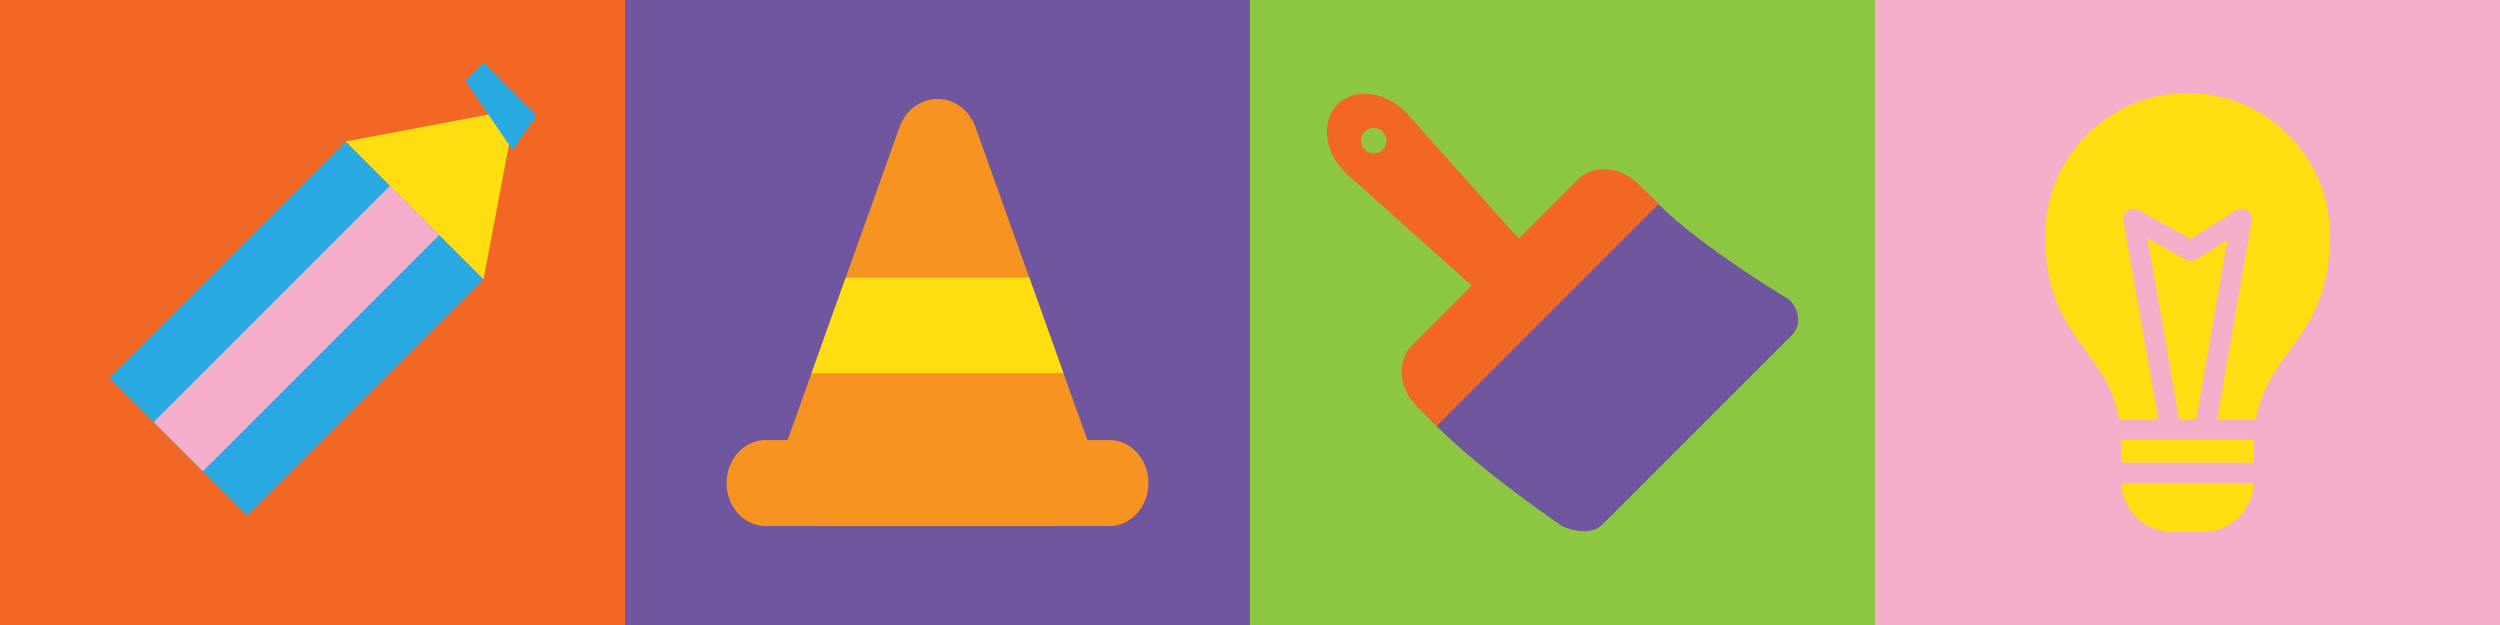
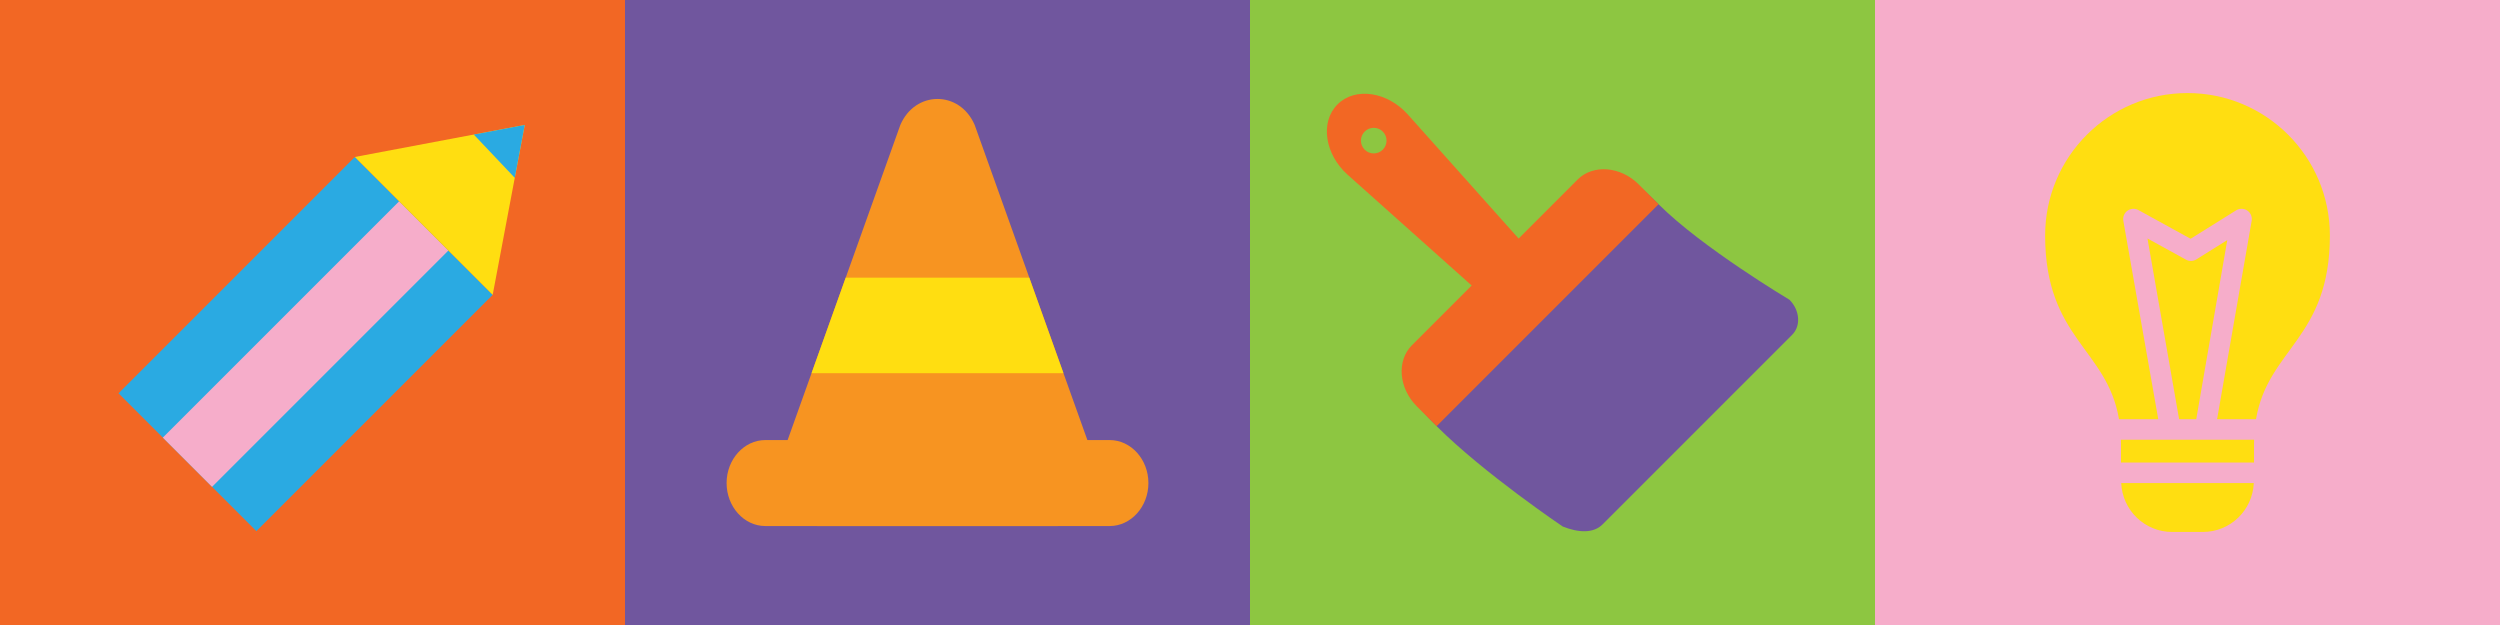
<svg xmlns="http://www.w3.org/2000/svg" xmlns:xlink="http://www.w3.org/1999/xlink" version="1.1" id="Layer_1" x="0px" y="0px" width="100%" height="100%" viewBox="0 0 1440 360" enable-background="new 0 0 1440 360" xml:space="preserve">
-   <rect x="360" fill="#70569E" width="360" height="360" />
-   <rect x="1080" fill="#F6ADCA" width="360" height="360" />
-   <rect fill="#F26724" width="360" height="360" />
-   <rect x="720" fill="#8DC641" width="360" height="360" />
-   <g>
-     <g>
-       <g>
-         <path fill="#FFDE11" d="M1282.909,138.285l-17.796,11.117c-1.813,1.137-4.102,1.204-5.981,0.165l-22.187-12.202l18.217,104.082     h9.878L1282.909,138.285z" />
-         <path fill="#FFDE11" d="M1260,53.599c-45.286,0-82,36.713-82,82c0,59.398,35.65,65.142,42.536,105.847h22.615l-20.102-114.197     c-0.416-2.246,0.499-4.532,2.353-5.869c1.853-1.339,4.307-1.492,6.31-0.387l30.079,16.541l26.217-16.376     c1.983-1.241,4.518-1.195,6.455,0.124c1.937,1.316,2.916,3.652,2.491,5.955l-19.908,114.208h22.421     c6.885-40.705,42.535-46.449,42.535-105.847C1342,90.311,1305.288,53.599,1260,53.599z" />
+   <defs id="defs69" />
+   <rect x="360" fill="#70569E" width="360" height="360" id="rect2" />
+   <rect x="1080" fill="#F6ADCA" width="360" height="360" id="rect4" />
+   <rect fill="#F26724" width="360" height="360" id="rect6" />
+   <rect x="720" fill="#8DC641" width="360" height="360" id="rect8" />
+   <g id="g22">
+     <g id="g20">
+       <g id="g14">
+         <path fill="#FFDE11" d="M1282.909,138.285l-17.796,11.117c-1.813,1.137-4.102,1.204-5.981,0.165l-22.187-12.202l18.217,104.082     h9.878L1282.909,138.285z" id="path10" />
+         <path fill="#FFDE11" d="M1260,53.599c-45.286,0-82,36.713-82,82c0,59.398,35.65,65.142,42.536,105.847h22.615l-20.102-114.197     c-0.416-2.246,0.499-4.532,2.353-5.869c1.853-1.339,4.307-1.492,6.31-0.387l30.079,16.541l26.217-16.376     c1.983-1.241,4.518-1.195,6.455,0.124c1.937,1.316,2.916,3.652,2.491,5.955l-19.908,114.208h22.421     c6.885-40.705,42.535-46.449,42.535-105.847C1342,90.311,1305.288,53.599,1260,53.599z" id="path12" />
      </g>
-       <path fill="#FFDE11" d="M1221.623,253.269c0.022,0.84,0.064,1.656,0.064,2.523v10.634h76.626v-10.634    c0-0.867,0.042-1.683,0.064-2.523H1221.623z" />
-       <path fill="#FFDE11" d="M1221.818,278.251c0.695,15.649,13.501,28.151,29.321,28.151h17.722c15.82,0,28.626-12.502,29.321-28.151    H1221.818z" />
+       <path fill="#FFDE11" d="M1221.623,253.269c0.022,0.84,0.064,1.656,0.064,2.523v10.634h76.626v-10.634    c0-0.867,0.042-1.683,0.064-2.523H1221.623z" id="path16" />
+       <path fill="#FFDE11" d="M1221.818,278.251c0.695,15.649,13.501,28.151,29.321,28.151h17.722c15.82,0,28.626-12.502,29.321-28.151    H1221.818z" id="path18" />
    </g>
  </g>
-   <g>
-     <rect x="74.51" y="133.09" transform="matrix(0.7071 -0.7071 0.7071 0.7071 -83.7954 176.174)" fill="#2AAAE2" width="192.505" height="112.295" />
-     <rect x="74.51" y="169.184" transform="matrix(0.7071 -0.7071 0.7071 0.7071 -83.7954 176.174)" fill="#F6ADCA" width="192.505" height="40.105" />
-     <polygon fill="#FFDE11" points="199.121,81.474 297,63 278.525,160.879  " />
-     <g>
-       <defs>
-         <polygon id="SVGID_1_" points="199.121,81.474 297,63 278.525,160.879    " />
+   <g id="g40" transform="translate(5.263158,8.947368)">
+     <rect x="74.51" y="133.09" transform="matrix(0.7071,-0.7071,0.7071,0.7071,-83.7954,176.174)" width="192.505" height="112.295" id="rect24" style="fill:#2aaae2" />
+     <rect x="74.51" y="169.184" transform="matrix(0.7071,-0.7071,0.7071,0.7071,-83.7954,176.174)" width="192.505" height="40.105" id="rect26" style="fill:#f6adca" />
+     <polygon points="297,63 278.525,160.879 199.121,81.474 " id="polygon28" style="fill:#ffde11" />
+     <g id="g38">
+       <defs id="defs31">
+         <polygon id="SVGID_1_" points="297,63 278.525,160.879 199.121,81.474 " />
      </defs>
      <clipPath id="SVGID_2_">
-         <use xlink:href="#SVGID_1_" overflow="visible" />
+         <use xlink:href="#SVGID_1_" overflow="visible" id="use33" style="overflow:visible" x="0" y="0" width="100%" height="100%" />
      </clipPath>
-       <rect x="273.24" y="38.289" transform="matrix(-0.7071 0.7071 -0.7071 -0.7071 549.8568 -78.9899)" clip-path="url(#SVGID_2_)" fill="#2AAAE2" width="36.095" height="72.19" />
    </g>
  </g>
-   <g>
-     <path fill="#F79421" d="M518.593,71.966l-69.146,193.32C441.906,282.77,453.388,303,470.854,303h138.293   c17.465,0,28.948-20.23,21.407-37.714l-69.146-193.32C552.799,52.011,527.201,52.011,518.593,71.966z" />
-     <path fill="#F79421" d="M639.17,303H440.83c-12.272,0-22.313-11.144-22.313-24.764v0c0-13.62,10.041-24.764,22.313-24.764h198.34   c12.272,0,22.313,11.144,22.313,24.764v0C661.483,291.856,651.442,303,639.17,303z" />
-     <g>
-       <defs>
+   <g id="g56">
+     <path fill="#F79421" d="M518.593,71.966l-69.146,193.32C441.906,282.77,453.388,303,470.854,303h138.293   c17.465,0,28.948-20.23,21.407-37.714l-69.146-193.32C552.799,52.011,527.201,52.011,518.593,71.966z" id="path42" />
+     <path fill="#F79421" d="M639.17,303H440.83c-12.272,0-22.313-11.144-22.313-24.764v0c0-13.62,10.041-24.764,22.313-24.764h198.34   c12.272,0,22.313,11.144,22.313,24.764v0C661.483,291.856,651.442,303,639.17,303z" id="path44" />
+     <g id="g54">
+       <defs id="defs47">
        <path id="SVGID_3_" d="M518.593,71.966l-69.146,193.32C441.906,282.77,453.388,303,470.854,303h138.293     c17.465,0,28.948-20.23,21.407-37.714l-69.146-193.32C552.799,52.011,527.201,52.011,518.593,71.966z" />
      </defs>
      <clipPath id="SVGID_4_">
-         <use xlink:href="#SVGID_3_" overflow="visible" />
+         <use xlink:href="#SVGID_3_" overflow="visible" id="use49" />
      </clipPath>
-       <path clip-path="url(#SVGID_4_)" fill="#FFDE11" d="M641.862,214.95H438.564c-10.909,0-19.834-9.906-19.834-22.013v-11.006    c0-12.107,8.925-22.013,19.834-22.013h203.299c10.909,0,19.834,9.906,19.834,22.013v11.006    C661.696,205.044,652.771,214.95,641.862,214.95z" />
+       <path clip-path="url(#SVGID_4_)" fill="#FFDE11" d="M641.862,214.95H438.564c-10.909,0-19.834-9.906-19.834-22.013v-11.006    c0-12.107,8.925-22.013,19.834-22.013h203.299c10.909,0,19.834,9.906,19.834,22.013v11.006    C661.696,205.044,652.771,214.95,641.862,214.95z" id="path52" />
    </g>
  </g>
-   <g>
-     <path fill="#70569E" d="M923.029,302.089l109.303-109.303c5.095-5.095,4.373-14.153-1.605-20.131c0,0-50.399-30.021-75.395-55.016   s-17.209-8.873-22.304-3.778L823.725,223.164c-5.095,5.095-23.391-4.865,3.778,22.304c27.169,27.169,72.616,57.795,72.616,57.795   C909.419,307.005,917.934,307.183,923.029,302.089z" />
-     <path fill="#F26724" d="M816.092,234.057L816.092,234.057c-10.46-10.46-11.724-26.313-2.808-35.228l95.409-95.409   c8.916-8.916,24.768-7.652,35.228,2.808v0l11.411,11.411L827.503,245.468L816.092,234.057z" />
-     <path fill="#F26724" d="M776.23,100.646l58.53,52.271l40.636,36.29l24.084-24.084l-36.29-40.636l-52.271-58.531   c-11.628-13.02-30.253-16.083-40.513-5.823C760.147,70.393,763.209,89.019,776.23,100.646z M786.056,75.783   c2.881-2.881,7.552-2.881,10.433,0c2.881,2.881,2.881,7.552,0,10.433c-2.881,2.881-7.552,2.881-10.433,0   C783.175,83.335,783.175,78.664,786.056,75.783z" />
+   <g id="g64">
+     <path fill="#70569E" d="M923.029,302.089l109.303-109.303c5.095-5.095,4.373-14.153-1.605-20.131c0,0-50.399-30.021-75.395-55.016   s-17.209-8.873-22.304-3.778L823.725,223.164c-5.095,5.095-23.391-4.865,3.778,22.304c27.169,27.169,72.616,57.795,72.616,57.795   C909.419,307.005,917.934,307.183,923.029,302.089z" id="path58" />
+     <path fill="#F26724" d="M816.092,234.057L816.092,234.057c-10.46-10.46-11.724-26.313-2.808-35.228l95.409-95.409   c8.916-8.916,24.768-7.652,35.228,2.808v0l11.411,11.411L827.503,245.468L816.092,234.057z" id="path60" />
+     <path fill="#F26724" d="M776.23,100.646l58.53,52.271l40.636,36.29l24.084-24.084l-36.29-40.636l-52.271-58.531   c-11.628-13.02-30.253-16.083-40.513-5.823C760.147,70.393,763.209,89.019,776.23,100.646z M786.056,75.783   c2.881-2.881,7.552-2.881,10.433,0c2.881,2.881,2.881,7.552,0,10.433c-2.881,2.881-7.552,2.881-10.433,0   C783.175,83.335,783.175,78.664,786.056,75.783z" id="path62" />
  </g>
+   <path style="fill:#2aaae2;fill-opacity:1;stroke:none;stroke-width:1px;stroke-linecap:butt;stroke-linejoin:miter;stroke-opacity:1" d="M 302.263,71.947 296.513,102.434 272.895,77.5 Z" id="path882" />
</svg>
